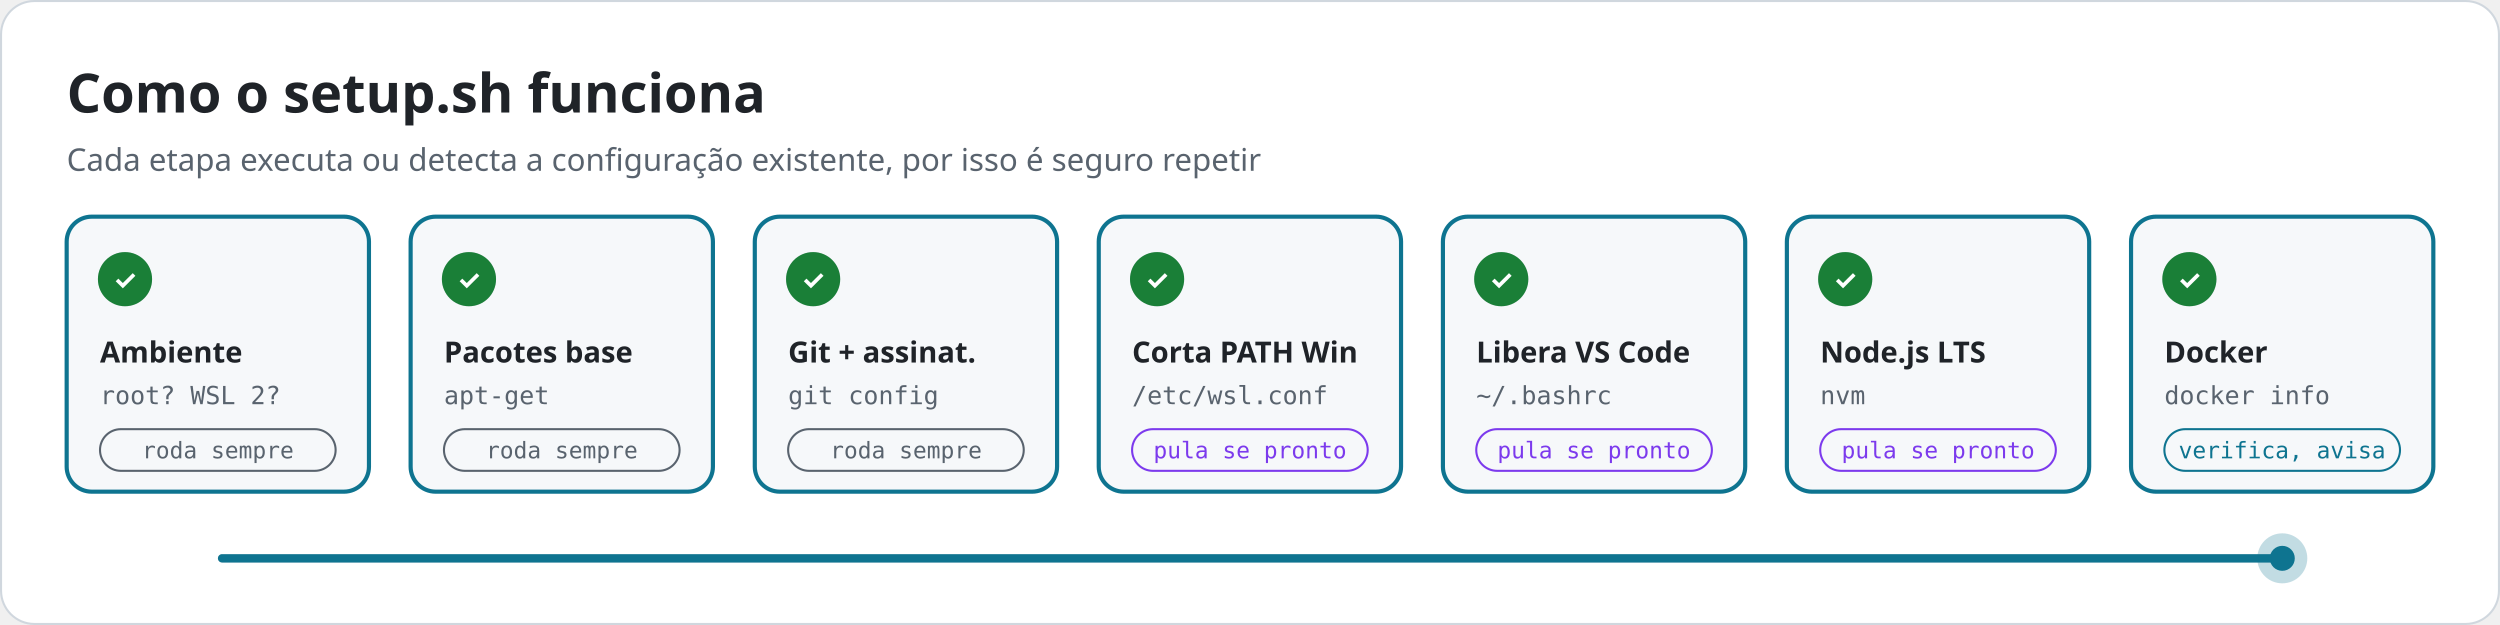
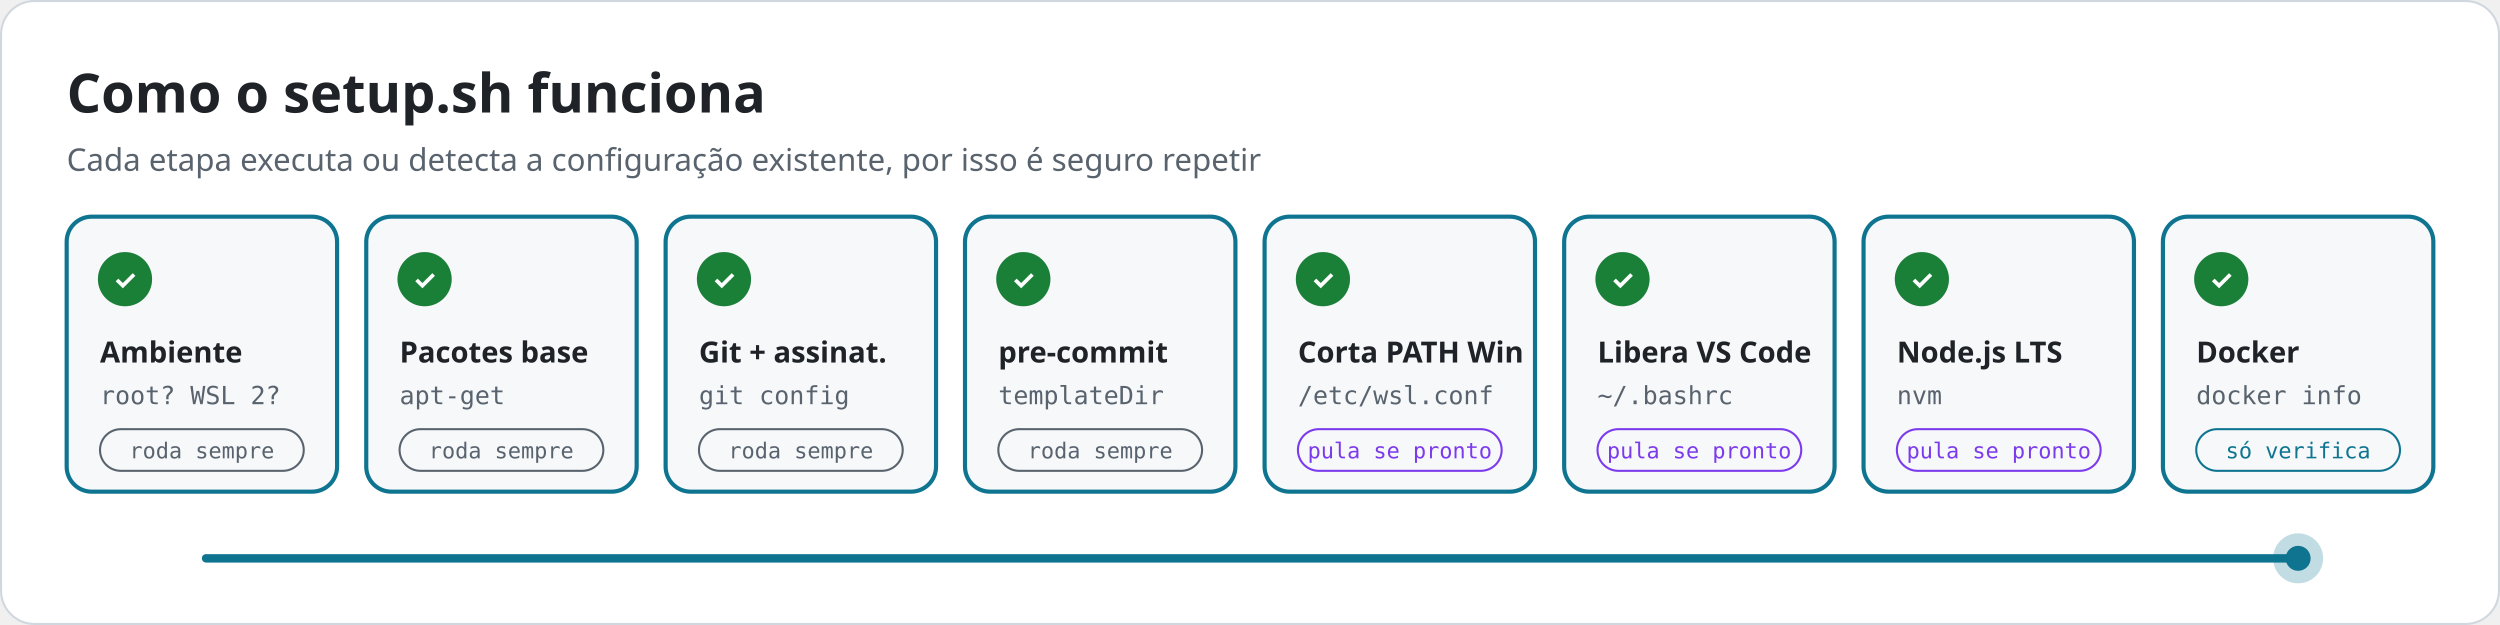
<svg xmlns="http://www.w3.org/2000/svg" width="1200" height="300" viewBox="0 0 1200 300" role="img" aria-labelledby="title desc">
-   <style>text { font-family: -apple-system, BlinkMacSystemFont, 'Segoe UI', 'Noto Sans', Helvetica, Arial, sans-serif; } .title { font-size: 26px; font-weight: 800; fill: #1f2328; } .sub { font-size: 15px; fill: #59636e; } .mono { font-family: ui-monospace, SFMono-Regular, 'Cascadia Code', Consolas, 'DejaVu Sans Mono', 'Liberation Mono', monospace; }  .step { font-size: 14px; font-weight: 700; fill: #1f2328; } .detail { font-family: ui-monospace, SFMono-Regular, 'Cascadia Code', Consolas, 'DejaVu Sans Mono', 'Liberation Mono', monospace; font-size: 12px; fill: #59636e; } .num { font-size: 13px; font-weight: 700; fill: #1f2328; } .pill { font-family: ui-monospace, SFMono-Regular, 'Cascadia Code', Consolas, 'DejaVu Sans Mono', 'Liberation Mono', monospace; font-size: 11px; } .track { transform-box: fill-box; transform-origin: left center; transform: scaleX(1); animation: track 7.5s linear infinite; } @keyframes track { 0% { transform: scaleX(0); opacity: 1; } 75% { transform: scaleX(1); } 94% { opacity: 1; } 100% { transform: scaleX(1); opacity: 0; } } .dot { transform: translateX(990.9px); animation: dot 7.5s linear infinite; } @keyframes dot { 0% { transform: translateX(0); opacity: 1; } 75% { transform: translateX(990.9px); } 94% { opacity: 1; } 100% { transform: translateX(990.9px); opacity: 0; } } .k0 { animation: k0 7.5s linear infinite; } @keyframes k0 { 0%, 0.00% { opacity: 0; } 2.00%, 94% { opacity: 1; } 100% { opacity: 0; } } .k1 { animation: k1 7.5s linear infinite; } @keyframes k1 { 0%, 12.50% { opacity: 0; } 14.50%, 94% { opacity: 1; } 100% { opacity: 0; } } .k2 { animation: k2 7.5s linear infinite; } @keyframes k2 { 0%, 25.00% { opacity: 0; } 27.00%, 94% { opacity: 1; } 100% { opacity: 0; } } .k3 { animation: k3 7.5s linear infinite; } @keyframes k3 { 0%, 37.50% { opacity: 0; } 39.50%, 94% { opacity: 1; } 100% { opacity: 0; } } .k4 { animation: k4 7.5s linear infinite; } @keyframes k4 { 0%, 50.00% { opacity: 0; } 52.00%, 94% { opacity: 1; } 100% { opacity: 0; } } .k5 { animation: k5 7.5s linear infinite; } @keyframes k5 { 0%, 62.50% { opacity: 0; } 64.50%, 94% { opacity: 1; } 100% { opacity: 0; } } .k6 { animation: k6 7.5s linear infinite; } @keyframes k6 { 0%, 75.00% { opacity: 0; } 77.00%, 94% { opacity: 1; } 100% { opacity: 0; } } @media (prefers-reduced-motion: reduce) { * { animation: none !important; } }</style>
+   <style>text { font-family: -apple-system, BlinkMacSystemFont, 'Segoe UI', 'Noto Sans', Helvetica, Arial, sans-serif; } .title { font-size: 26px; font-weight: 800; fill: #1f2328; } .sub { font-size: 15px; fill: #59636e; } .mono { font-family: ui-monospace, SFMono-Regular, 'Cascadia Code', Consolas, 'DejaVu Sans Mono', 'Liberation Mono', monospace; }  .step { font-size: 14px; font-weight: 700; fill: #1f2328; } .detail { font-family: ui-monospace, SFMono-Regular, 'Cascadia Code', Consolas, 'DejaVu Sans Mono', 'Liberation Mono', monospace; font-size: 12px; fill: #59636e; } .num { font-size: 13px; font-weight: 700; fill: #1f2328; } .pill { font-family: ui-monospace, SFMono-Regular, 'Cascadia Code', Consolas, 'DejaVu Sans Mono', 'Liberation Mono', monospace; font-size: 10.5px; } .track { transform-box: fill-box; transform-origin: left center; transform: scaleX(1); animation: track 7.5s linear infinite; } @keyframes track { 0% { transform: scaleX(0); opacity: 1; } 75% { transform: scaleX(1); } 94% { opacity: 1; } 100% { transform: scaleX(1); opacity: 0; } } .dot { transform: translateX(1006.2px); animation: dot 7.5s linear infinite; } @keyframes dot { 0% { transform: translateX(0); opacity: 1; } 75% { transform: translateX(1006.2px); } 94% { opacity: 1; } 100% { transform: translateX(1006.2px); opacity: 0; } } .k0 { animation: k0 7.5s linear infinite; } @keyframes k0 { 0%, 0.00% { opacity: 0; } 2.00%, 94% { opacity: 1; } 100% { opacity: 0; } } .k1 { animation: k1 7.5s linear infinite; } @keyframes k1 { 0%, 10.71% { opacity: 0; } 12.71%, 94% { opacity: 1; } 100% { opacity: 0; } } .k2 { animation: k2 7.5s linear infinite; } @keyframes k2 { 0%, 21.43% { opacity: 0; } 23.43%, 94% { opacity: 1; } 100% { opacity: 0; } } .k3 { animation: k3 7.5s linear infinite; } @keyframes k3 { 0%, 32.14% { opacity: 0; } 34.14%, 94% { opacity: 1; } 100% { opacity: 0; } } .k4 { animation: k4 7.5s linear infinite; } @keyframes k4 { 0%, 42.86% { opacity: 0; } 44.86%, 94% { opacity: 1; } 100% { opacity: 0; } } .k5 { animation: k5 7.5s linear infinite; } @keyframes k5 { 0%, 53.57% { opacity: 0; } 55.57%, 94% { opacity: 1; } 100% { opacity: 0; } } .k6 { animation: k6 7.5s linear infinite; } @keyframes k6 { 0%, 64.29% { opacity: 0; } 66.29%, 94% { opacity: 1; } 100% { opacity: 0; } } .k7 { animation: k7 7.5s linear infinite; } @keyframes k7 { 0%, 75.00% { opacity: 0; } 77.00%, 94% { opacity: 1; } 100% { opacity: 0; } } @media (prefers-reduced-motion: reduce) { * { animation: none !important; } }</style>
  <rect x="0.5" y="0.5" width="1199" height="299" rx="16" fill="#ffffff" stroke="#d0d7de" />
  <text x="32" y="54" class="title">Como o setup.sh funciona</text>
  <text x="32" y="82" class="sub">Cada etapa executa ou detecta a configuração existente, por isso é seguro repetir</text>
-   <rect x="32.0" y="104" width="145.1" height="132" rx="12" fill="#f6f8fa" stroke="#d0d7de" />
-   <rect class="k0" x="32.0" y="104" width="145.1" height="132" rx="12" fill="none" stroke="#0e7490" stroke-width="2" />
+   <rect x="32.0" y="104" width="129.8" height="132" rx="12" fill="#f6f8fa" stroke="#d0d7de" />
+   <rect class="k0" x="32.0" y="104" width="129.8" height="132" rx="12" fill="none" stroke="#0e7490" stroke-width="2" />
  <circle cx="60.0" cy="134" r="13" fill="#d0d7de" />
  <text x="60.0" y="139" text-anchor="middle" class="num">1</text>
  <g class="k0">
    <circle cx="60.0" cy="134" r="13" fill="#1a7f37" />
    <text x="60.0" y="139" text-anchor="middle" class="num" fill="#ffffff" style="fill:#ffffff">✓</text>
  </g>
  <text x="48.0" y="174" class="step">Ambiente</text>
  <text x="48.0" y="194" class="detail">root? WSL 2?</text>
-   <rect x="48.0" y="206" width="113.1" height="20" rx="10" fill="none" stroke="#59636e" />
-   <text x="104.6" y="220" text-anchor="middle" class="pill" fill="#59636e">roda sempre</text>
-   <rect x="197.1" y="104" width="145.1" height="132" rx="12" fill="#f6f8fa" stroke="#d0d7de" />
-   <rect class="k1" x="197.1" y="104" width="145.1" height="132" rx="12" fill="none" stroke="#0e7490" stroke-width="2" />
-   <circle cx="225.1" cy="134" r="13" fill="#d0d7de" />
-   <text x="225.1" y="139" text-anchor="middle" class="num">2</text>
+   <rect x="48.0" y="206" width="97.8" height="20" rx="10" fill="none" stroke="#59636e" />
+   <text x="96.9" y="220" text-anchor="middle" class="pill" fill="#59636e">roda sempre</text>
+   <rect x="175.8" y="104" width="129.8" height="132" rx="12" fill="#f6f8fa" stroke="#d0d7de" />
+   <rect class="k1" x="175.8" y="104" width="129.8" height="132" rx="12" fill="none" stroke="#0e7490" stroke-width="2" />
+   <circle cx="203.8" cy="134" r="13" fill="#d0d7de" />
+   <text x="203.8" y="139" text-anchor="middle" class="num">2</text>
  <g class="k1">
-     <circle cx="225.1" cy="134" r="13" fill="#1a7f37" />
-     <text x="225.1" y="139" text-anchor="middle" class="num" fill="#ffffff" style="fill:#ffffff">✓</text>
+     <circle cx="203.8" cy="134" r="13" fill="#1a7f37" />
+     <text x="203.8" y="139" text-anchor="middle" class="num" fill="#ffffff" style="fill:#ffffff">✓</text>
  </g>
-   <text x="213.1" y="174" class="step">Pacotes base</text>
-   <text x="213.1" y="194" class="detail">apt-get</text>
-   <rect x="213.1" y="206" width="113.1" height="20" rx="10" fill="none" stroke="#59636e" />
-   <text x="269.7" y="220" text-anchor="middle" class="pill" fill="#59636e">roda sempre</text>
-   <rect x="362.3" y="104" width="145.1" height="132" rx="12" fill="#f6f8fa" stroke="#d0d7de" />
-   <rect class="k2" x="362.3" y="104" width="145.1" height="132" rx="12" fill="none" stroke="#0e7490" stroke-width="2" />
-   <circle cx="390.3" cy="134" r="13" fill="#d0d7de" />
-   <text x="390.3" y="139" text-anchor="middle" class="num">3</text>
+   <text x="191.8" y="174" class="step">Pacotes base</text>
+   <text x="191.8" y="194" class="detail">apt-get</text>
+   <rect x="191.8" y="206" width="97.8" height="20" rx="10" fill="none" stroke="#59636e" />
+   <text x="240.6" y="220" text-anchor="middle" class="pill" fill="#59636e">roda sempre</text>
+   <rect x="319.5" y="104" width="129.8" height="132" rx="12" fill="#f6f8fa" stroke="#d0d7de" />
+   <rect class="k2" x="319.5" y="104" width="129.8" height="132" rx="12" fill="none" stroke="#0e7490" stroke-width="2" />
+   <circle cx="347.5" cy="134" r="13" fill="#d0d7de" />
+   <text x="347.5" y="139" text-anchor="middle" class="num">3</text>
  <g class="k2">
-     <circle cx="390.3" cy="134" r="13" fill="#1a7f37" />
-     <text x="390.3" y="139" text-anchor="middle" class="num" fill="#ffffff" style="fill:#ffffff">✓</text>
+     <circle cx="347.5" cy="134" r="13" fill="#1a7f37" />
+     <text x="347.5" y="139" text-anchor="middle" class="num" fill="#ffffff" style="fill:#ffffff">✓</text>
  </g>
-   <text x="378.3" y="174" class="step">Git + assinat.</text>
-   <text x="378.3" y="194" class="detail">git config</text>
-   <rect x="378.3" y="206" width="113.1" height="20" rx="10" fill="none" stroke="#59636e" />
-   <text x="434.9" y="220" text-anchor="middle" class="pill" fill="#59636e">roda sempre</text>
-   <rect x="527.4" y="104" width="145.1" height="132" rx="12" fill="#f6f8fa" stroke="#d0d7de" />
-   <rect class="k3" x="527.4" y="104" width="145.1" height="132" rx="12" fill="none" stroke="#0e7490" stroke-width="2" />
-   <circle cx="555.4" cy="134" r="13" fill="#d0d7de" />
-   <text x="555.4" y="139" text-anchor="middle" class="num">4</text>
+   <text x="335.5" y="174" class="step">Git + assinat.</text>
+   <text x="335.5" y="194" class="detail">git config</text>
+   <rect x="335.5" y="206" width="97.8" height="20" rx="10" fill="none" stroke="#59636e" />
+   <text x="384.4" y="220" text-anchor="middle" class="pill" fill="#59636e">roda sempre</text>
+   <rect x="463.2" y="104" width="129.8" height="132" rx="12" fill="#f6f8fa" stroke="#d0d7de" />
+   <rect class="k3" x="463.2" y="104" width="129.8" height="132" rx="12" fill="none" stroke="#0e7490" stroke-width="2" />
+   <circle cx="491.2" cy="134" r="13" fill="#d0d7de" />
+   <text x="491.2" y="139" text-anchor="middle" class="num">4</text>
  <g class="k3">
-     <circle cx="555.4" cy="134" r="13" fill="#1a7f37" />
-     <text x="555.4" y="139" text-anchor="middle" class="num" fill="#ffffff" style="fill:#ffffff">✓</text>
+     <circle cx="491.2" cy="134" r="13" fill="#1a7f37" />
+     <text x="491.2" y="139" text-anchor="middle" class="num" fill="#ffffff" style="fill:#ffffff">✓</text>
  </g>
-   <text x="543.4" y="174" class="step">Corta PATH Win</text>
-   <text x="543.4" y="194" class="detail">/etc/wsl.conf</text>
-   <rect x="543.4" y="206" width="113.1" height="20" rx="10" fill="none" stroke="#7c3aed" />
-   <text x="600.0" y="220" text-anchor="middle" class="pill" fill="#7c3aed">pula se pronto</text>
-   <rect x="692.6" y="104" width="145.1" height="132" rx="12" fill="#f6f8fa" stroke="#d0d7de" />
-   <rect class="k4" x="692.6" y="104" width="145.1" height="132" rx="12" fill="none" stroke="#0e7490" stroke-width="2" />
-   <circle cx="720.6" cy="134" r="13" fill="#d0d7de" />
-   <text x="720.6" y="139" text-anchor="middle" class="num">5</text>
+   <text x="479.2" y="174" class="step">pre-commit</text>
+   <text x="479.2" y="194" class="detail">templateDir</text>
+   <rect x="479.2" y="206" width="97.8" height="20" rx="10" fill="none" stroke="#59636e" />
+   <text x="528.1" y="220" text-anchor="middle" class="pill" fill="#59636e">roda sempre</text>
+   <rect x="607.0" y="104" width="129.8" height="132" rx="12" fill="#f6f8fa" stroke="#d0d7de" />
+   <rect class="k4" x="607.0" y="104" width="129.8" height="132" rx="12" fill="none" stroke="#0e7490" stroke-width="2" />
+   <circle cx="635.0" cy="134" r="13" fill="#d0d7de" />
+   <text x="635.0" y="139" text-anchor="middle" class="num">5</text>
  <g class="k4">
-     <circle cx="720.6" cy="134" r="13" fill="#1a7f37" />
-     <text x="720.6" y="139" text-anchor="middle" class="num" fill="#ffffff" style="fill:#ffffff">✓</text>
+     <circle cx="635.0" cy="134" r="13" fill="#1a7f37" />
+     <text x="635.0" y="139" text-anchor="middle" class="num" fill="#ffffff" style="fill:#ffffff">✓</text>
  </g>
-   <text x="708.6" y="174" class="step">Libera VS Code</text>
-   <text x="708.6" y="194" class="detail">~/.bashrc</text>
-   <rect x="708.6" y="206" width="113.1" height="20" rx="10" fill="none" stroke="#7c3aed" />
-   <text x="765.1" y="220" text-anchor="middle" class="pill" fill="#7c3aed">pula se pronto</text>
-   <rect x="857.7" y="104" width="145.1" height="132" rx="12" fill="#f6f8fa" stroke="#d0d7de" />
-   <rect class="k5" x="857.7" y="104" width="145.1" height="132" rx="12" fill="none" stroke="#0e7490" stroke-width="2" />
-   <circle cx="885.7" cy="134" r="13" fill="#d0d7de" />
-   <text x="885.7" y="139" text-anchor="middle" class="num">6</text>
+   <text x="623.0" y="174" class="step">Corta PATH Win</text>
+   <text x="623.0" y="194" class="detail">/etc/wsl.conf</text>
+   <rect x="623.0" y="206" width="97.8" height="20" rx="10" fill="none" stroke="#7c3aed" />
+   <text x="671.9" y="220" text-anchor="middle" class="pill" fill="#7c3aed">pula se pronto</text>
+   <rect x="750.8" y="104" width="129.8" height="132" rx="12" fill="#f6f8fa" stroke="#d0d7de" />
+   <rect class="k5" x="750.8" y="104" width="129.8" height="132" rx="12" fill="none" stroke="#0e7490" stroke-width="2" />
+   <circle cx="778.8" cy="134" r="13" fill="#d0d7de" />
+   <text x="778.8" y="139" text-anchor="middle" class="num">6</text>
  <g class="k5">
-     <circle cx="885.7" cy="134" r="13" fill="#1a7f37" />
-     <text x="885.7" y="139" text-anchor="middle" class="num" fill="#ffffff" style="fill:#ffffff">✓</text>
+     <circle cx="778.8" cy="134" r="13" fill="#1a7f37" />
+     <text x="778.8" y="139" text-anchor="middle" class="num" fill="#ffffff" style="fill:#ffffff">✓</text>
  </g>
-   <text x="873.7" y="174" class="step">Node.js LTS</text>
-   <text x="873.7" y="194" class="detail">nvm</text>
-   <rect x="873.7" y="206" width="113.1" height="20" rx="10" fill="none" stroke="#7c3aed" />
-   <text x="930.3" y="220" text-anchor="middle" class="pill" fill="#7c3aed">pula se pronto</text>
-   <rect x="1022.9" y="104" width="145.1" height="132" rx="12" fill="#f6f8fa" stroke="#d0d7de" />
-   <rect class="k6" x="1022.9" y="104" width="145.1" height="132" rx="12" fill="none" stroke="#0e7490" stroke-width="2" />
-   <circle cx="1050.9" cy="134" r="13" fill="#d0d7de" />
-   <text x="1050.9" y="139" text-anchor="middle" class="num">7</text>
+   <text x="766.8" y="174" class="step">Libera VS Code</text>
+   <text x="766.8" y="194" class="detail">~/.bashrc</text>
+   <rect x="766.8" y="206" width="97.8" height="20" rx="10" fill="none" stroke="#7c3aed" />
+   <text x="815.6" y="220" text-anchor="middle" class="pill" fill="#7c3aed">pula se pronto</text>
+   <rect x="894.5" y="104" width="129.8" height="132" rx="12" fill="#f6f8fa" stroke="#d0d7de" />
+   <rect class="k6" x="894.5" y="104" width="129.8" height="132" rx="12" fill="none" stroke="#0e7490" stroke-width="2" />
+   <circle cx="922.5" cy="134" r="13" fill="#d0d7de" />
+   <text x="922.5" y="139" text-anchor="middle" class="num">7</text>
  <g class="k6">
-     <circle cx="1050.9" cy="134" r="13" fill="#1a7f37" />
-     <text x="1050.9" y="139" text-anchor="middle" class="num" fill="#ffffff" style="fill:#ffffff">✓</text>
+     <circle cx="922.5" cy="134" r="13" fill="#1a7f37" />
+     <text x="922.5" y="139" text-anchor="middle" class="num" fill="#ffffff" style="fill:#ffffff">✓</text>
  </g>
-   <text x="1038.9" y="174" class="step">Docker</text>
-   <text x="1038.9" y="194" class="detail">docker info</text>
-   <rect x="1038.9" y="206" width="113.1" height="20" rx="10" fill="none" stroke="#0e7490" />
-   <text x="1095.4" y="220" text-anchor="middle" class="pill" fill="#0e7490">verifica, avisa</text>
-   <rect x="104.6" y="266" width="990.9" height="4" rx="2" fill="#d0d7de" />
-   <rect class="track" x="104.6" y="266" width="990.9" height="4" rx="2" fill="#0e7490" />
+   <text x="910.5" y="174" class="step">Node.js LTS</text>
+   <text x="910.5" y="194" class="detail">nvm</text>
+   <rect x="910.5" y="206" width="97.8" height="20" rx="10" fill="none" stroke="#7c3aed" />
+   <text x="959.4" y="220" text-anchor="middle" class="pill" fill="#7c3aed">pula se pronto</text>
+   <rect x="1038.2" y="104" width="129.8" height="132" rx="12" fill="#f6f8fa" stroke="#d0d7de" />
+   <rect class="k7" x="1038.2" y="104" width="129.8" height="132" rx="12" fill="none" stroke="#0e7490" stroke-width="2" />
+   <circle cx="1066.2" cy="134" r="13" fill="#d0d7de" />
+   <text x="1066.2" y="139" text-anchor="middle" class="num">8</text>
+   <g class="k7">
+     <circle cx="1066.2" cy="134" r="13" fill="#1a7f37" />
+     <text x="1066.2" y="139" text-anchor="middle" class="num" fill="#ffffff" style="fill:#ffffff">✓</text>
+   </g>
+   <text x="1054.2" y="174" class="step">Docker</text>
+   <text x="1054.2" y="194" class="detail">docker info</text>
+   <rect x="1054.2" y="206" width="97.8" height="20" rx="10" fill="none" stroke="#0e7490" />
+   <text x="1103.1" y="220" text-anchor="middle" class="pill" fill="#0e7490">só verifica</text>
+   <rect x="96.9" y="266" width="1006.2" height="4" rx="2" fill="#d0d7de" />
+   <rect class="track" x="96.9" y="266" width="1006.2" height="4" rx="2" fill="#0e7490" />
  <g class="dot">
-     <circle cx="104.6" cy="268" r="12" fill="#0e7490" fill-opacity="0.25" />
-     <circle cx="104.6" cy="268" r="6" fill="#0e7490" />
+     <circle cx="96.9" cy="268" r="12" fill="#0e7490" fill-opacity="0.25" />
+     <circle cx="96.9" cy="268" r="6" fill="#0e7490" />
  </g>
</svg>
